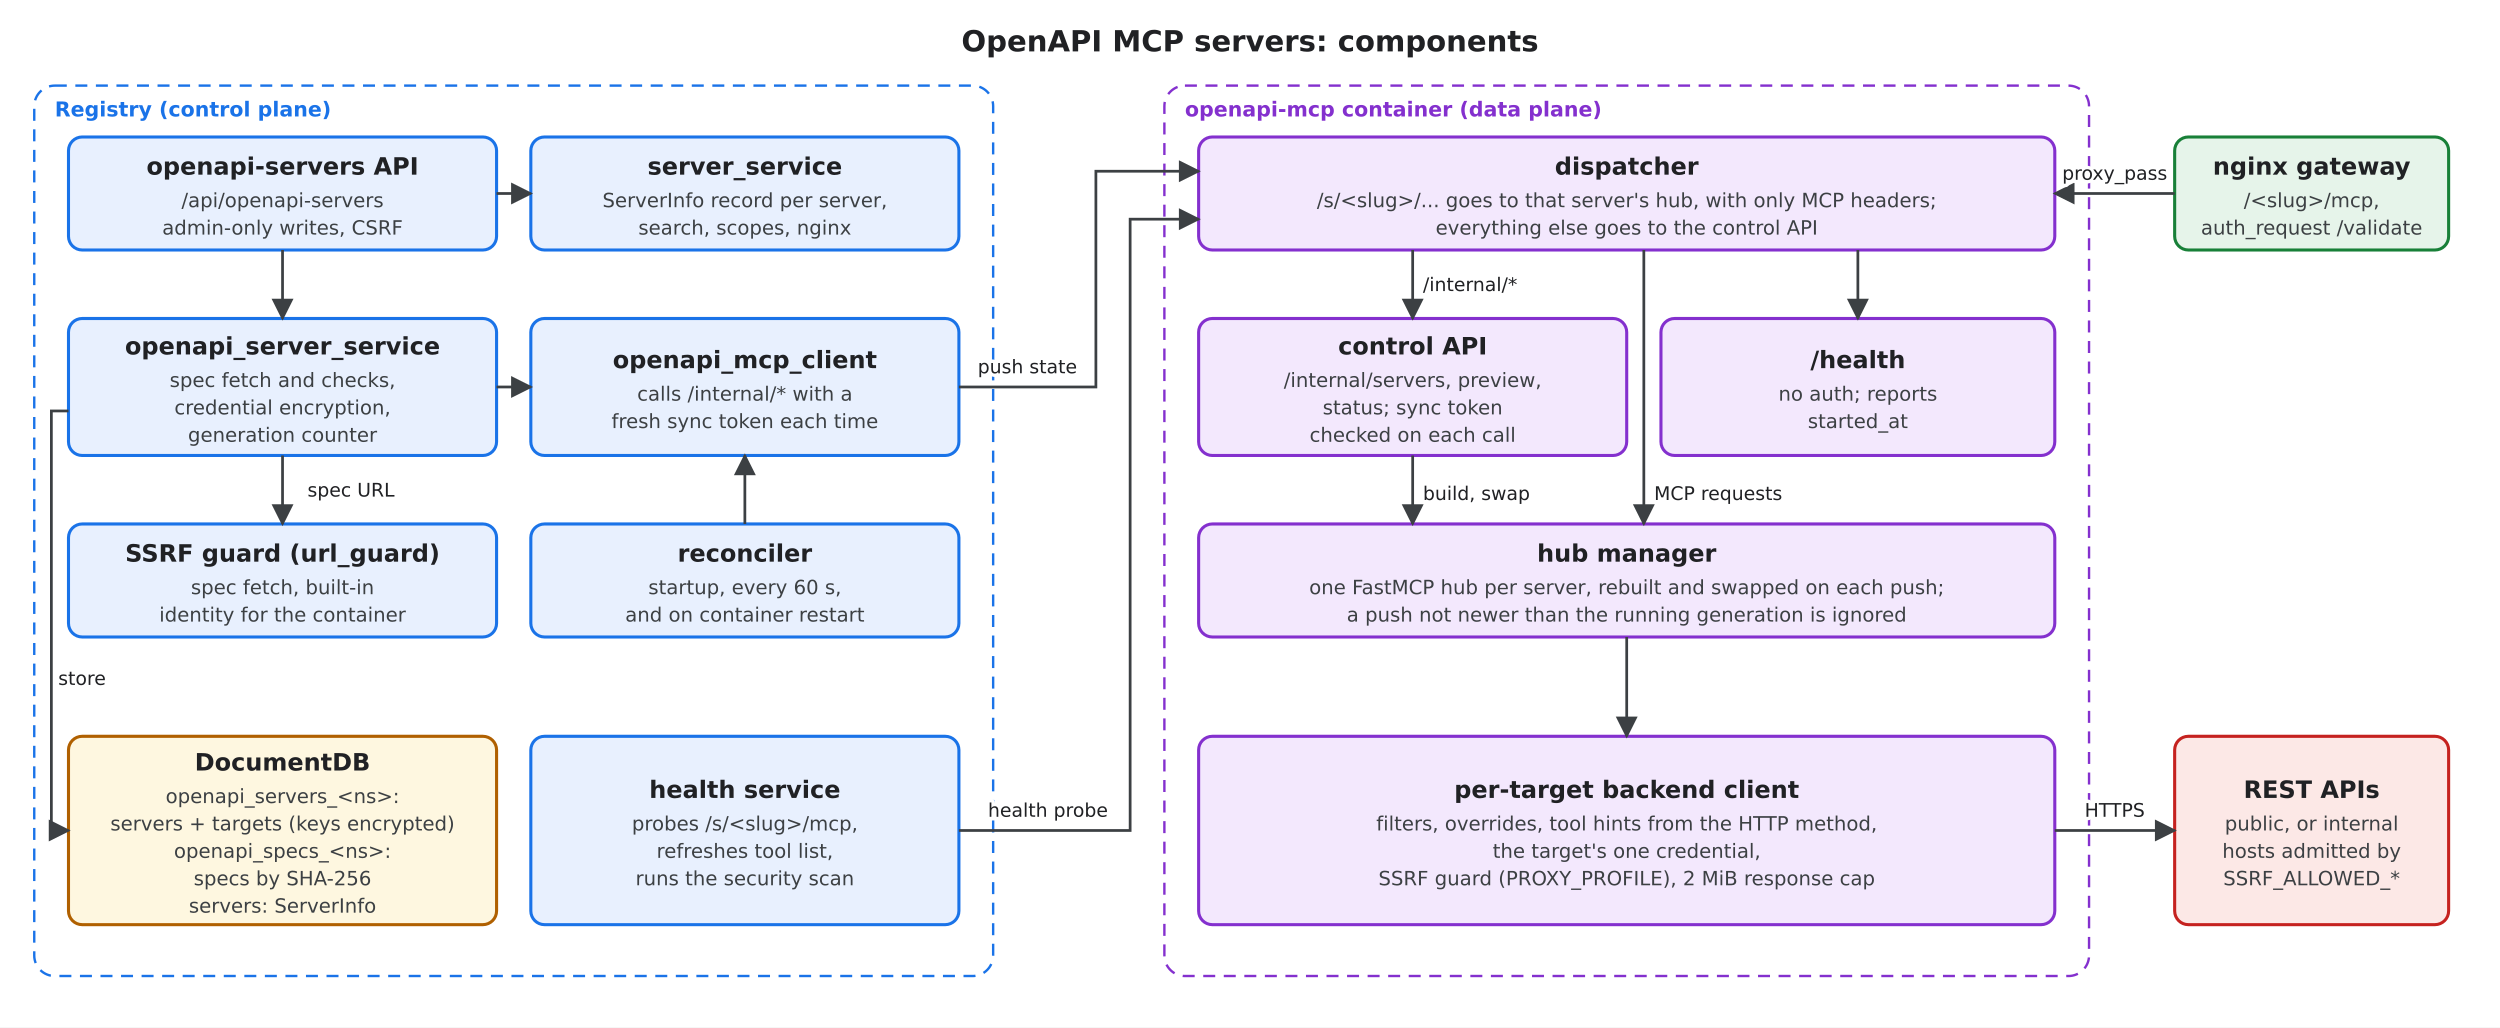
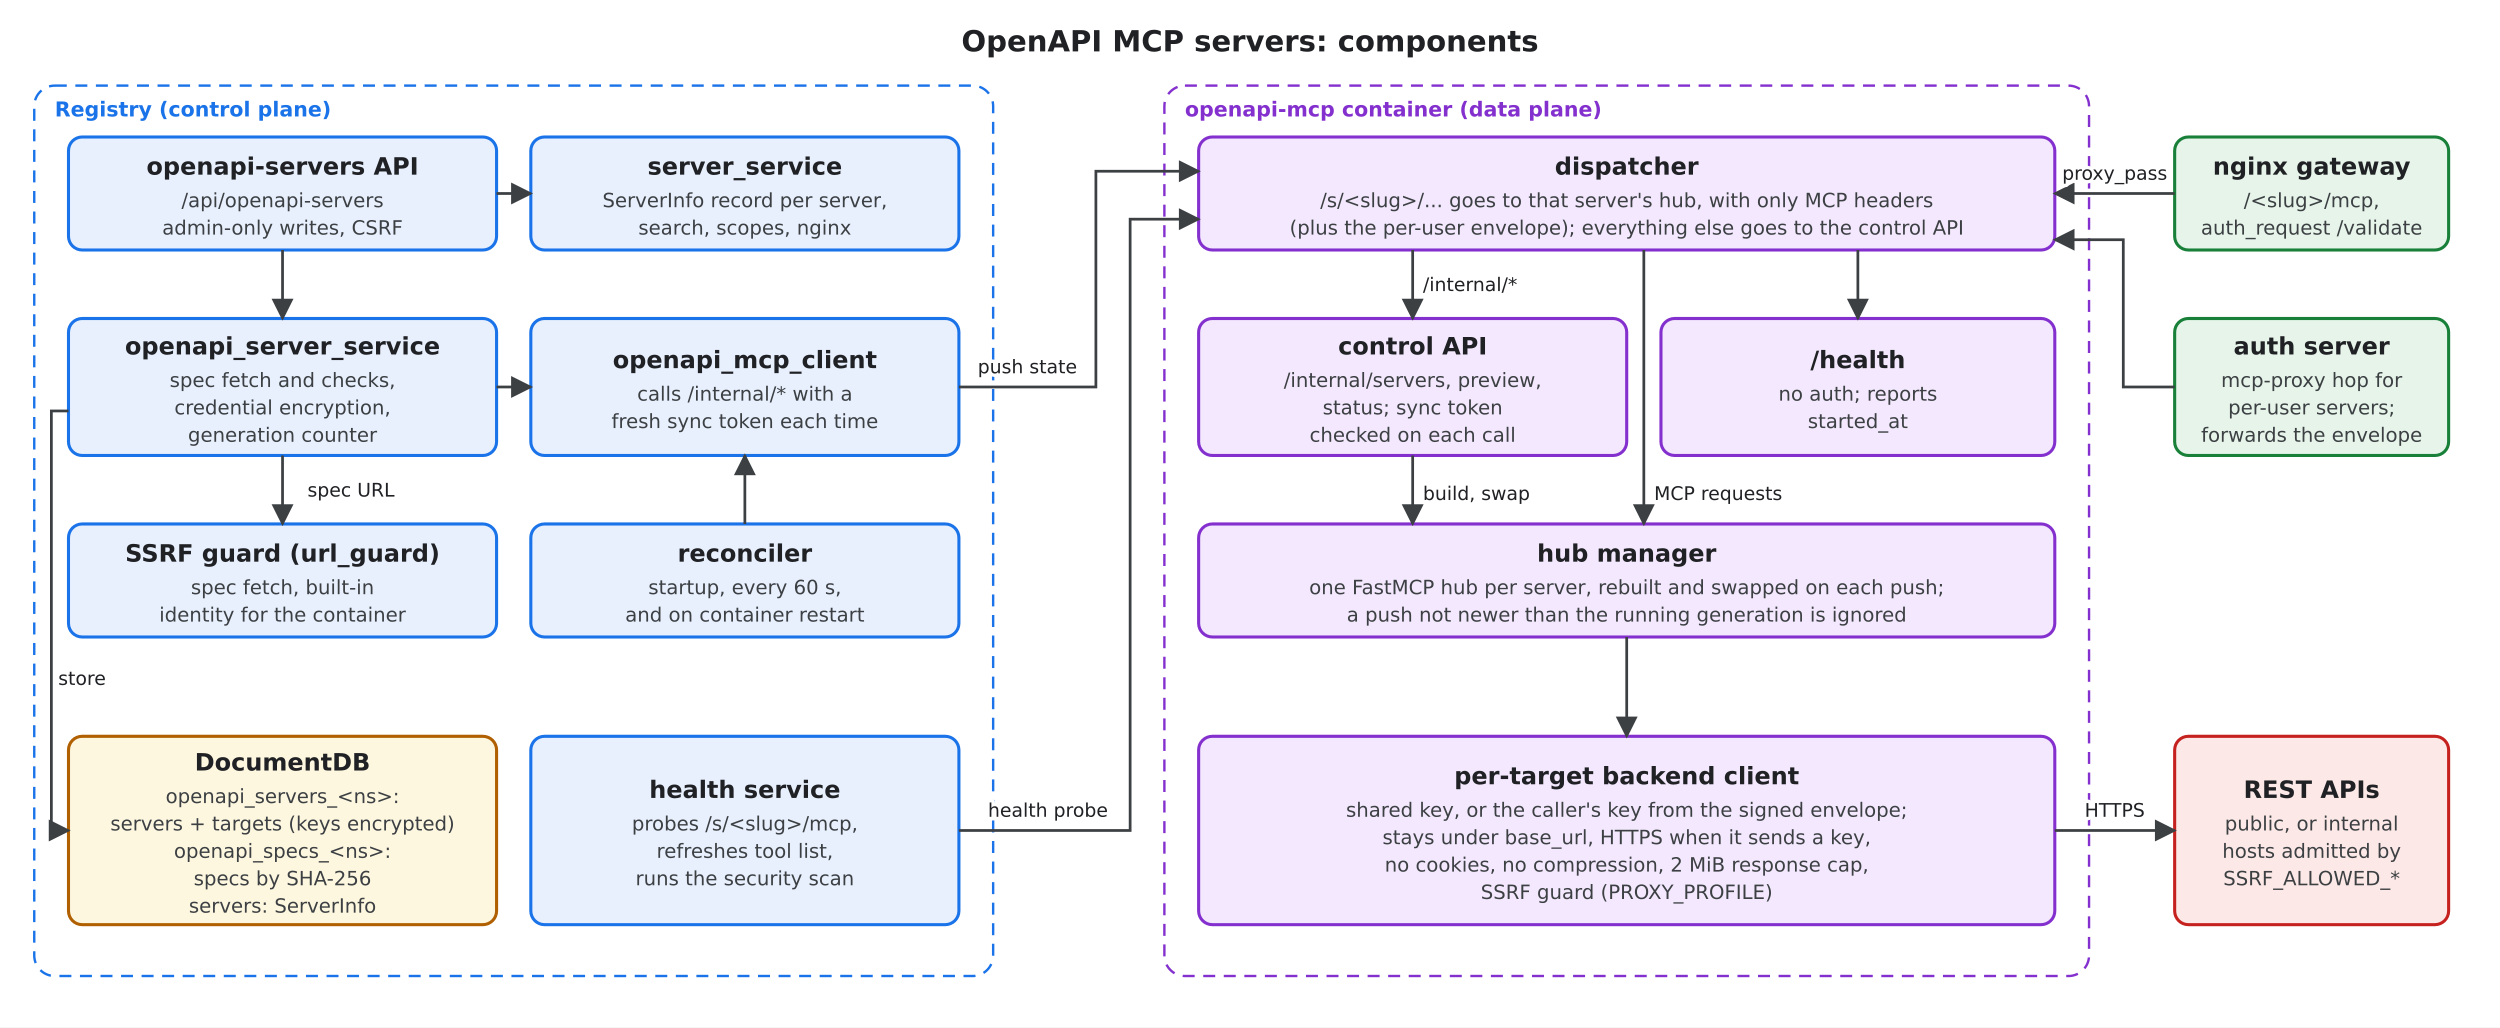
<svg xmlns="http://www.w3.org/2000/svg" width="1460" height="600" viewBox="0 0 1460 600">
  <defs>
    <marker id="arrow" viewBox="0 0 10 10" refX="9" refY="5" markerWidth="8" markerHeight="8" orient="auto-start-reverse">
      <path d="M0,0 L10,5 L0,10 z" fill="#3c4043" stroke-dasharray="none" />
    </marker>
    <marker id="arrow-open" viewBox="0 0 10 10" refX="9" refY="5" markerWidth="8" markerHeight="8" orient="auto-start-reverse">
      <path d="M0,0 L10,5 L0,10" fill="none" stroke="#3c4043" stroke-width="1.5" stroke-dasharray="none" />
    </marker>
  </defs>
  <rect x="0" y="0" width="1460" height="600" fill="#ffffff" />
  <text x="730.0" y="30.0" font-family="DejaVu Sans, Helvetica, Arial, sans-serif" font-size="17" font-weight="bold" text-anchor="middle" fill="#202124">OpenAPI MCP servers: components</text>
  <rect x="20" y="50" width="560" height="520" rx="12" fill="none" stroke="#1a73e8" stroke-width="1.4" stroke-dasharray="7,5" />
  <text x="32.0" y="68.0" font-family="DejaVu Sans, Helvetica, Arial, sans-serif" font-size="12" font-weight="bold" text-anchor="start" fill="#1a73e8">Registry (control plane)</text>
  <rect x="680" y="50" width="540" height="520" rx="12" fill="none" stroke="#8430ce" stroke-width="1.4" stroke-dasharray="7,5" />
  <text x="692.0" y="68.0" font-family="DejaVu Sans, Helvetica, Arial, sans-serif" font-size="12" font-weight="bold" text-anchor="start" fill="#8430ce">openapi-mcp container (data plane)</text>
  <rect x="40" y="80" width="250" height="66" rx="8" fill="#e8f0fe" stroke="#1a73e8" stroke-width="1.8" />
  <text x="165.0" y="102.0" font-family="DejaVu Sans, Helvetica, Arial, sans-serif" font-size="14" font-weight="bold" text-anchor="middle" fill="#202124">openapi-servers API</text>
  <text x="165.0" y="121.0" font-family="DejaVu Sans, Helvetica, Arial, sans-serif" font-size="11.5" font-weight="normal" text-anchor="middle" fill="#3c4043">/api/openapi-servers</text>
  <text x="165.0" y="137.0" font-family="DejaVu Sans, Helvetica, Arial, sans-serif" font-size="11.5" font-weight="normal" text-anchor="middle" fill="#3c4043">admin-only writes, CSRF</text>
  <rect x="310" y="80" width="250" height="66" rx="8" fill="#e8f0fe" stroke="#1a73e8" stroke-width="1.8" />
  <text x="435.0" y="102.0" font-family="DejaVu Sans, Helvetica, Arial, sans-serif" font-size="14" font-weight="bold" text-anchor="middle" fill="#202124">server_service</text>
  <text x="435.0" y="121.0" font-family="DejaVu Sans, Helvetica, Arial, sans-serif" font-size="11.5" font-weight="normal" text-anchor="middle" fill="#3c4043">ServerInfo record per server,</text>
  <text x="435.0" y="137.0" font-family="DejaVu Sans, Helvetica, Arial, sans-serif" font-size="11.5" font-weight="normal" text-anchor="middle" fill="#3c4043">search, scopes, nginx</text>
  <rect x="40" y="186" width="250" height="80" rx="8" fill="#e8f0fe" stroke="#1a73e8" stroke-width="1.8" />
  <text x="165.0" y="207.0" font-family="DejaVu Sans, Helvetica, Arial, sans-serif" font-size="14" font-weight="bold" text-anchor="middle" fill="#202124">openapi_server_service</text>
  <text x="165.0" y="226.0" font-family="DejaVu Sans, Helvetica, Arial, sans-serif" font-size="11.5" font-weight="normal" text-anchor="middle" fill="#3c4043">spec fetch and checks,</text>
  <text x="165.0" y="242.0" font-family="DejaVu Sans, Helvetica, Arial, sans-serif" font-size="11.5" font-weight="normal" text-anchor="middle" fill="#3c4043">credential encryption,</text>
  <text x="165.0" y="258.0" font-family="DejaVu Sans, Helvetica, Arial, sans-serif" font-size="11.5" font-weight="normal" text-anchor="middle" fill="#3c4043">generation counter</text>
  <rect x="310" y="186" width="250" height="80" rx="8" fill="#e8f0fe" stroke="#1a73e8" stroke-width="1.8" />
  <text x="435.0" y="215.0" font-family="DejaVu Sans, Helvetica, Arial, sans-serif" font-size="14" font-weight="bold" text-anchor="middle" fill="#202124">openapi_mcp_client</text>
  <text x="435.0" y="234.0" font-family="DejaVu Sans, Helvetica, Arial, sans-serif" font-size="11.5" font-weight="normal" text-anchor="middle" fill="#3c4043">calls /internal/* with a</text>
  <text x="435.0" y="250.0" font-family="DejaVu Sans, Helvetica, Arial, sans-serif" font-size="11.5" font-weight="normal" text-anchor="middle" fill="#3c4043">fresh sync token each time</text>
  <rect x="40" y="306" width="250" height="66" rx="8" fill="#e8f0fe" stroke="#1a73e8" stroke-width="1.8" />
  <text x="165.0" y="328.0" font-family="DejaVu Sans, Helvetica, Arial, sans-serif" font-size="14" font-weight="bold" text-anchor="middle" fill="#202124">SSRF guard (url_guard)</text>
  <text x="165.0" y="347.0" font-family="DejaVu Sans, Helvetica, Arial, sans-serif" font-size="11.5" font-weight="normal" text-anchor="middle" fill="#3c4043">spec fetch, built-in</text>
  <text x="165.0" y="363.0" font-family="DejaVu Sans, Helvetica, Arial, sans-serif" font-size="11.5" font-weight="normal" text-anchor="middle" fill="#3c4043">identity for the container</text>
  <rect x="310" y="306" width="250" height="66" rx="8" fill="#e8f0fe" stroke="#1a73e8" stroke-width="1.8" />
  <text x="435.0" y="328.0" font-family="DejaVu Sans, Helvetica, Arial, sans-serif" font-size="14" font-weight="bold" text-anchor="middle" fill="#202124">reconciler</text>
  <text x="435.0" y="347.0" font-family="DejaVu Sans, Helvetica, Arial, sans-serif" font-size="11.5" font-weight="normal" text-anchor="middle" fill="#3c4043">startup, every 60 s,</text>
  <text x="435.0" y="363.0" font-family="DejaVu Sans, Helvetica, Arial, sans-serif" font-size="11.5" font-weight="normal" text-anchor="middle" fill="#3c4043">and on container restart</text>
  <rect x="40" y="430" width="250" height="110" rx="8" fill="#fef7e0" stroke="#b06000" stroke-width="1.8" />
  <text x="165.0" y="450.0" font-family="DejaVu Sans, Helvetica, Arial, sans-serif" font-size="14" font-weight="bold" text-anchor="middle" fill="#202124">DocumentDB</text>
  <text x="165.0" y="469.0" font-family="DejaVu Sans, Helvetica, Arial, sans-serif" font-size="11.5" font-weight="normal" text-anchor="middle" fill="#3c4043">openapi_servers_&lt;ns&gt;:</text>
  <text x="165.0" y="485.0" font-family="DejaVu Sans, Helvetica, Arial, sans-serif" font-size="11.5" font-weight="normal" text-anchor="middle" fill="#3c4043">servers + targets (keys encrypted)</text>
  <text x="165.0" y="501.0" font-family="DejaVu Sans, Helvetica, Arial, sans-serif" font-size="11.5" font-weight="normal" text-anchor="middle" fill="#3c4043">openapi_specs_&lt;ns&gt;:</text>
  <text x="165.0" y="517.0" font-family="DejaVu Sans, Helvetica, Arial, sans-serif" font-size="11.5" font-weight="normal" text-anchor="middle" fill="#3c4043">specs by SHA-256</text>
  <text x="165.0" y="533.0" font-family="DejaVu Sans, Helvetica, Arial, sans-serif" font-size="11.5" font-weight="normal" text-anchor="middle" fill="#3c4043">servers: ServerInfo</text>
  <rect x="310" y="430" width="250" height="110" rx="8" fill="#e8f0fe" stroke="#1a73e8" stroke-width="1.8" />
  <text x="435.0" y="466.0" font-family="DejaVu Sans, Helvetica, Arial, sans-serif" font-size="14" font-weight="bold" text-anchor="middle" fill="#202124">health service</text>
  <text x="435.0" y="485.0" font-family="DejaVu Sans, Helvetica, Arial, sans-serif" font-size="11.5" font-weight="normal" text-anchor="middle" fill="#3c4043">probes /s/&lt;slug&gt;/mcp,</text>
  <text x="435.0" y="501.0" font-family="DejaVu Sans, Helvetica, Arial, sans-serif" font-size="11.5" font-weight="normal" text-anchor="middle" fill="#3c4043">refreshes tool list,</text>
  <text x="435.0" y="517.0" font-family="DejaVu Sans, Helvetica, Arial, sans-serif" font-size="11.5" font-weight="normal" text-anchor="middle" fill="#3c4043">runs the security scan</text>
  <rect x="700" y="80" width="500" height="66" rx="8" fill="#f3e8fd" stroke="#8430ce" stroke-width="1.8" />
  <text x="950.0" y="102.0" font-family="DejaVu Sans, Helvetica, Arial, sans-serif" font-size="14" font-weight="bold" text-anchor="middle" fill="#202124">dispatcher</text>
-   <text x="950.0" y="121.0" font-family="DejaVu Sans, Helvetica, Arial, sans-serif" font-size="11.5" font-weight="normal" text-anchor="middle" fill="#3c4043">/s/&lt;slug&gt;/... goes to that server's hub, with only MCP headers;</text>
-   <text x="950.0" y="137.0" font-family="DejaVu Sans, Helvetica, Arial, sans-serif" font-size="11.5" font-weight="normal" text-anchor="middle" fill="#3c4043">everything else goes to the control API</text>
+   <text x="950.0" y="121.0" font-family="DejaVu Sans, Helvetica, Arial, sans-serif" font-size="11.5" font-weight="normal" text-anchor="middle" fill="#3c4043">/s/&lt;slug&gt;/... goes to that server's hub, with only MCP headers</text>
+   <text x="950.0" y="137.0" font-family="DejaVu Sans, Helvetica, Arial, sans-serif" font-size="11.5" font-weight="normal" text-anchor="middle" fill="#3c4043">(plus the per-user envelope); everything else goes to the control API</text>
  <rect x="700" y="186" width="250" height="80" rx="8" fill="#f3e8fd" stroke="#8430ce" stroke-width="1.8" />
  <text x="825.0" y="207.0" font-family="DejaVu Sans, Helvetica, Arial, sans-serif" font-size="14" font-weight="bold" text-anchor="middle" fill="#202124">control API</text>
  <text x="825.0" y="226.0" font-family="DejaVu Sans, Helvetica, Arial, sans-serif" font-size="11.5" font-weight="normal" text-anchor="middle" fill="#3c4043">/internal/servers, preview,</text>
  <text x="825.0" y="242.0" font-family="DejaVu Sans, Helvetica, Arial, sans-serif" font-size="11.5" font-weight="normal" text-anchor="middle" fill="#3c4043">status; sync token</text>
  <text x="825.0" y="258.0" font-family="DejaVu Sans, Helvetica, Arial, sans-serif" font-size="11.5" font-weight="normal" text-anchor="middle" fill="#3c4043">checked on each call</text>
  <rect x="970" y="186" width="230" height="80" rx="8" fill="#f3e8fd" stroke="#8430ce" stroke-width="1.8" />
  <text x="1085.0" y="215.0" font-family="DejaVu Sans, Helvetica, Arial, sans-serif" font-size="14" font-weight="bold" text-anchor="middle" fill="#202124">/health</text>
  <text x="1085.0" y="234.0" font-family="DejaVu Sans, Helvetica, Arial, sans-serif" font-size="11.5" font-weight="normal" text-anchor="middle" fill="#3c4043">no auth; reports</text>
  <text x="1085.0" y="250.0" font-family="DejaVu Sans, Helvetica, Arial, sans-serif" font-size="11.5" font-weight="normal" text-anchor="middle" fill="#3c4043">started_at</text>
  <rect x="700" y="306" width="500" height="66" rx="8" fill="#f3e8fd" stroke="#8430ce" stroke-width="1.8" />
  <text x="950.0" y="328.0" font-family="DejaVu Sans, Helvetica, Arial, sans-serif" font-size="14" font-weight="bold" text-anchor="middle" fill="#202124">hub manager</text>
  <text x="950.0" y="347.0" font-family="DejaVu Sans, Helvetica, Arial, sans-serif" font-size="11.5" font-weight="normal" text-anchor="middle" fill="#3c4043">one FastMCP hub per server, rebuilt and swapped on each push;</text>
  <text x="950.0" y="363.0" font-family="DejaVu Sans, Helvetica, Arial, sans-serif" font-size="11.5" font-weight="normal" text-anchor="middle" fill="#3c4043">a push not newer than the running generation is ignored</text>
  <rect x="700" y="430" width="500" height="110" rx="8" fill="#f3e8fd" stroke="#8430ce" stroke-width="1.8" />
-   <text x="950.0" y="466.0" font-family="DejaVu Sans, Helvetica, Arial, sans-serif" font-size="14" font-weight="bold" text-anchor="middle" fill="#202124">per-target backend client</text>
-   <text x="950.0" y="485.0" font-family="DejaVu Sans, Helvetica, Arial, sans-serif" font-size="11.5" font-weight="normal" text-anchor="middle" fill="#3c4043">filters, overrides, tool hints from the HTTP method,</text>
-   <text x="950.0" y="501.0" font-family="DejaVu Sans, Helvetica, Arial, sans-serif" font-size="11.5" font-weight="normal" text-anchor="middle" fill="#3c4043">the target's one credential,</text>
-   <text x="950.0" y="517.0" font-family="DejaVu Sans, Helvetica, Arial, sans-serif" font-size="11.5" font-weight="normal" text-anchor="middle" fill="#3c4043">SSRF guard (PROXY_PROFILE), 2 MiB response cap</text>
+   <text x="950.0" y="458.0" font-family="DejaVu Sans, Helvetica, Arial, sans-serif" font-size="14" font-weight="bold" text-anchor="middle" fill="#202124">per-target backend client</text>
+   <text x="950.0" y="477.0" font-family="DejaVu Sans, Helvetica, Arial, sans-serif" font-size="11.5" font-weight="normal" text-anchor="middle" fill="#3c4043">shared key, or the caller's key from the signed envelope;</text>
+   <text x="950.0" y="493.0" font-family="DejaVu Sans, Helvetica, Arial, sans-serif" font-size="11.5" font-weight="normal" text-anchor="middle" fill="#3c4043">stays under base_url, HTTPS when it sends a key,</text>
+   <text x="950.0" y="509.0" font-family="DejaVu Sans, Helvetica, Arial, sans-serif" font-size="11.5" font-weight="normal" text-anchor="middle" fill="#3c4043">no cookies, no compression, 2 MiB response cap,</text>
+   <text x="950.0" y="525.0" font-family="DejaVu Sans, Helvetica, Arial, sans-serif" font-size="11.5" font-weight="normal" text-anchor="middle" fill="#3c4043">SSRF guard (PROXY_PROFILE)</text>
  <rect x="1270" y="80" width="160" height="66" rx="8" fill="#e6f4ea" stroke="#188038" stroke-width="1.8" />
  <text x="1350.0" y="102.0" font-family="DejaVu Sans, Helvetica, Arial, sans-serif" font-size="14" font-weight="bold" text-anchor="middle" fill="#202124">nginx gateway</text>
  <text x="1350.0" y="121.0" font-family="DejaVu Sans, Helvetica, Arial, sans-serif" font-size="11.5" font-weight="normal" text-anchor="middle" fill="#3c4043">/&lt;slug&gt;/mcp,</text>
  <text x="1350.0" y="137.0" font-family="DejaVu Sans, Helvetica, Arial, sans-serif" font-size="11.5" font-weight="normal" text-anchor="middle" fill="#3c4043">auth_request /validate</text>
+   <rect x="1270" y="186" width="160" height="80" rx="8" fill="#e6f4ea" stroke="#188038" stroke-width="1.8" />
+   <text x="1350.0" y="207.0" font-family="DejaVu Sans, Helvetica, Arial, sans-serif" font-size="14" font-weight="bold" text-anchor="middle" fill="#202124">auth server</text>
+   <text x="1350.0" y="226.0" font-family="DejaVu Sans, Helvetica, Arial, sans-serif" font-size="11.5" font-weight="normal" text-anchor="middle" fill="#3c4043">mcp-proxy hop for</text>
+   <text x="1350.0" y="242.0" font-family="DejaVu Sans, Helvetica, Arial, sans-serif" font-size="11.5" font-weight="normal" text-anchor="middle" fill="#3c4043">per-user servers;</text>
+   <text x="1350.0" y="258.0" font-family="DejaVu Sans, Helvetica, Arial, sans-serif" font-size="11.5" font-weight="normal" text-anchor="middle" fill="#3c4043">forwards the envelope</text>
  <rect x="1270" y="430" width="160" height="110" rx="8" fill="#fce8e6" stroke="#c5221f" stroke-width="1.8" />
  <text x="1350.0" y="466.0" font-family="DejaVu Sans, Helvetica, Arial, sans-serif" font-size="14" font-weight="bold" text-anchor="middle" fill="#202124">REST APIs</text>
  <text x="1350.0" y="485.0" font-family="DejaVu Sans, Helvetica, Arial, sans-serif" font-size="11.5" font-weight="normal" text-anchor="middle" fill="#3c4043">public, or internal</text>
  <text x="1350.0" y="501.0" font-family="DejaVu Sans, Helvetica, Arial, sans-serif" font-size="11.5" font-weight="normal" text-anchor="middle" fill="#3c4043">hosts admitted by</text>
  <text x="1350.0" y="517.0" font-family="DejaVu Sans, Helvetica, Arial, sans-serif" font-size="11.5" font-weight="normal" text-anchor="middle" fill="#3c4043">SSRF_ALLOWED_*</text>
  <path d="M290,113 L310,113" fill="none" stroke="#3c4043" stroke-width="1.6" marker-end="url(#arrow)" />
  <path d="M165,146 L165,186" fill="none" stroke="#3c4043" stroke-width="1.6" marker-end="url(#arrow)" />
  <path d="M290,226 L310,226" fill="none" stroke="#3c4043" stroke-width="1.6" marker-end="url(#arrow)" />
  <path d="M165,266 L165,306" fill="none" stroke="#3c4043" stroke-width="1.6" marker-end="url(#arrow)" />
  <text x="205.0" y="290.0" font-family="DejaVu Sans, Helvetica, Arial, sans-serif" font-size="11" text-anchor="middle" stroke="#ffffff" stroke-width="4" stroke-linejoin="round" fill="#ffffff">spec URL</text>
  <text x="205.0" y="290.0" font-family="DejaVu Sans, Helvetica, Arial, sans-serif" font-size="11" font-weight="normal" text-anchor="middle" fill="#202124">spec URL</text>
  <path d="M40,240 L30,240 L30,485 L40,485" fill="none" stroke="#3c4043" stroke-width="1.6" marker-end="url(#arrow)" />
  <text x="34.0" y="400.0" font-family="DejaVu Sans, Helvetica, Arial, sans-serif" font-size="11" text-anchor="start" stroke="#ffffff" stroke-width="4" stroke-linejoin="round" fill="#ffffff">store</text>
  <text x="34.0" y="400.0" font-family="DejaVu Sans, Helvetica, Arial, sans-serif" font-size="11" font-weight="normal" text-anchor="start" fill="#202124">store</text>
  <path d="M435,306 L435,266" fill="none" stroke="#3c4043" stroke-width="1.6" marker-end="url(#arrow)" />
  <path d="M560,226 L640,226 L640,100 L700,100" fill="none" stroke="#3c4043" stroke-width="1.6" marker-end="url(#arrow)" />
  <text x="600.0" y="218.0" font-family="DejaVu Sans, Helvetica, Arial, sans-serif" font-size="11" text-anchor="middle" stroke="#ffffff" stroke-width="4" stroke-linejoin="round" fill="#ffffff">push state</text>
  <text x="600.0" y="218.0" font-family="DejaVu Sans, Helvetica, Arial, sans-serif" font-size="11" font-weight="normal" text-anchor="middle" fill="#202124">push state</text>
  <path d="M560,485 L660,485 L660,128 L700,128" fill="none" stroke="#3c4043" stroke-width="1.6" marker-end="url(#arrow)" />
  <text x="612.0" y="477.0" font-family="DejaVu Sans, Helvetica, Arial, sans-serif" font-size="11" text-anchor="middle" stroke="#ffffff" stroke-width="4" stroke-linejoin="round" fill="#ffffff">health probe</text>
  <text x="612.0" y="477.0" font-family="DejaVu Sans, Helvetica, Arial, sans-serif" font-size="11" font-weight="normal" text-anchor="middle" fill="#202124">health probe</text>
  <path d="M1270,113 L1200,113" fill="none" stroke="#3c4043" stroke-width="1.6" marker-end="url(#arrow)" />
  <text x="1235.0" y="105.0" font-family="DejaVu Sans, Helvetica, Arial, sans-serif" font-size="11" text-anchor="middle" stroke="#ffffff" stroke-width="4" stroke-linejoin="round" fill="#ffffff">proxy_pass</text>
  <text x="1235.0" y="105.0" font-family="DejaVu Sans, Helvetica, Arial, sans-serif" font-size="11" font-weight="normal" text-anchor="middle" fill="#202124">proxy_pass</text>
+   <path d="M1270,226 L1240,226 L1240,140 L1200,140" fill="none" stroke="#3c4043" stroke-width="1.6" marker-end="url(#arrow)" />
  <path d="M825,146 L825,186" fill="none" stroke="#3c4043" stroke-width="1.6" marker-end="url(#arrow)" />
  <text x="831.0" y="170.0" font-family="DejaVu Sans, Helvetica, Arial, sans-serif" font-size="11" text-anchor="start" stroke="#ffffff" stroke-width="4" stroke-linejoin="round" fill="#ffffff">/internal/*</text>
  <text x="831.0" y="170.0" font-family="DejaVu Sans, Helvetica, Arial, sans-serif" font-size="11" font-weight="normal" text-anchor="start" fill="#202124">/internal/*</text>
  <path d="M1085,146 L1085,186" fill="none" stroke="#3c4043" stroke-width="1.6" marker-end="url(#arrow)" />
  <path d="M825,266 L825,306" fill="none" stroke="#3c4043" stroke-width="1.6" marker-end="url(#arrow)" />
  <text x="831.0" y="292.0" font-family="DejaVu Sans, Helvetica, Arial, sans-serif" font-size="11" text-anchor="start" stroke="#ffffff" stroke-width="4" stroke-linejoin="round" fill="#ffffff">build, swap</text>
  <text x="831.0" y="292.0" font-family="DejaVu Sans, Helvetica, Arial, sans-serif" font-size="11" font-weight="normal" text-anchor="start" fill="#202124">build, swap</text>
  <path d="M960,146 L960,306" fill="none" stroke="#3c4043" stroke-width="1.6" marker-end="url(#arrow)" />
  <text x="966.0" y="292.0" font-family="DejaVu Sans, Helvetica, Arial, sans-serif" font-size="11" text-anchor="start" stroke="#ffffff" stroke-width="4" stroke-linejoin="round" fill="#ffffff">MCP requests</text>
  <text x="966.0" y="292.0" font-family="DejaVu Sans, Helvetica, Arial, sans-serif" font-size="11" font-weight="normal" text-anchor="start" fill="#202124">MCP requests</text>
  <path d="M950,372 L950,430" fill="none" stroke="#3c4043" stroke-width="1.6" marker-end="url(#arrow)" />
  <path d="M1200,485 L1270,485" fill="none" stroke="#3c4043" stroke-width="1.6" marker-end="url(#arrow)" />
  <text x="1235.0" y="477.0" font-family="DejaVu Sans, Helvetica, Arial, sans-serif" font-size="11" text-anchor="middle" stroke="#ffffff" stroke-width="4" stroke-linejoin="round" fill="#ffffff">HTTPS</text>
  <text x="1235.0" y="477.0" font-family="DejaVu Sans, Helvetica, Arial, sans-serif" font-size="11" font-weight="normal" text-anchor="middle" fill="#202124">HTTPS</text>
</svg>
